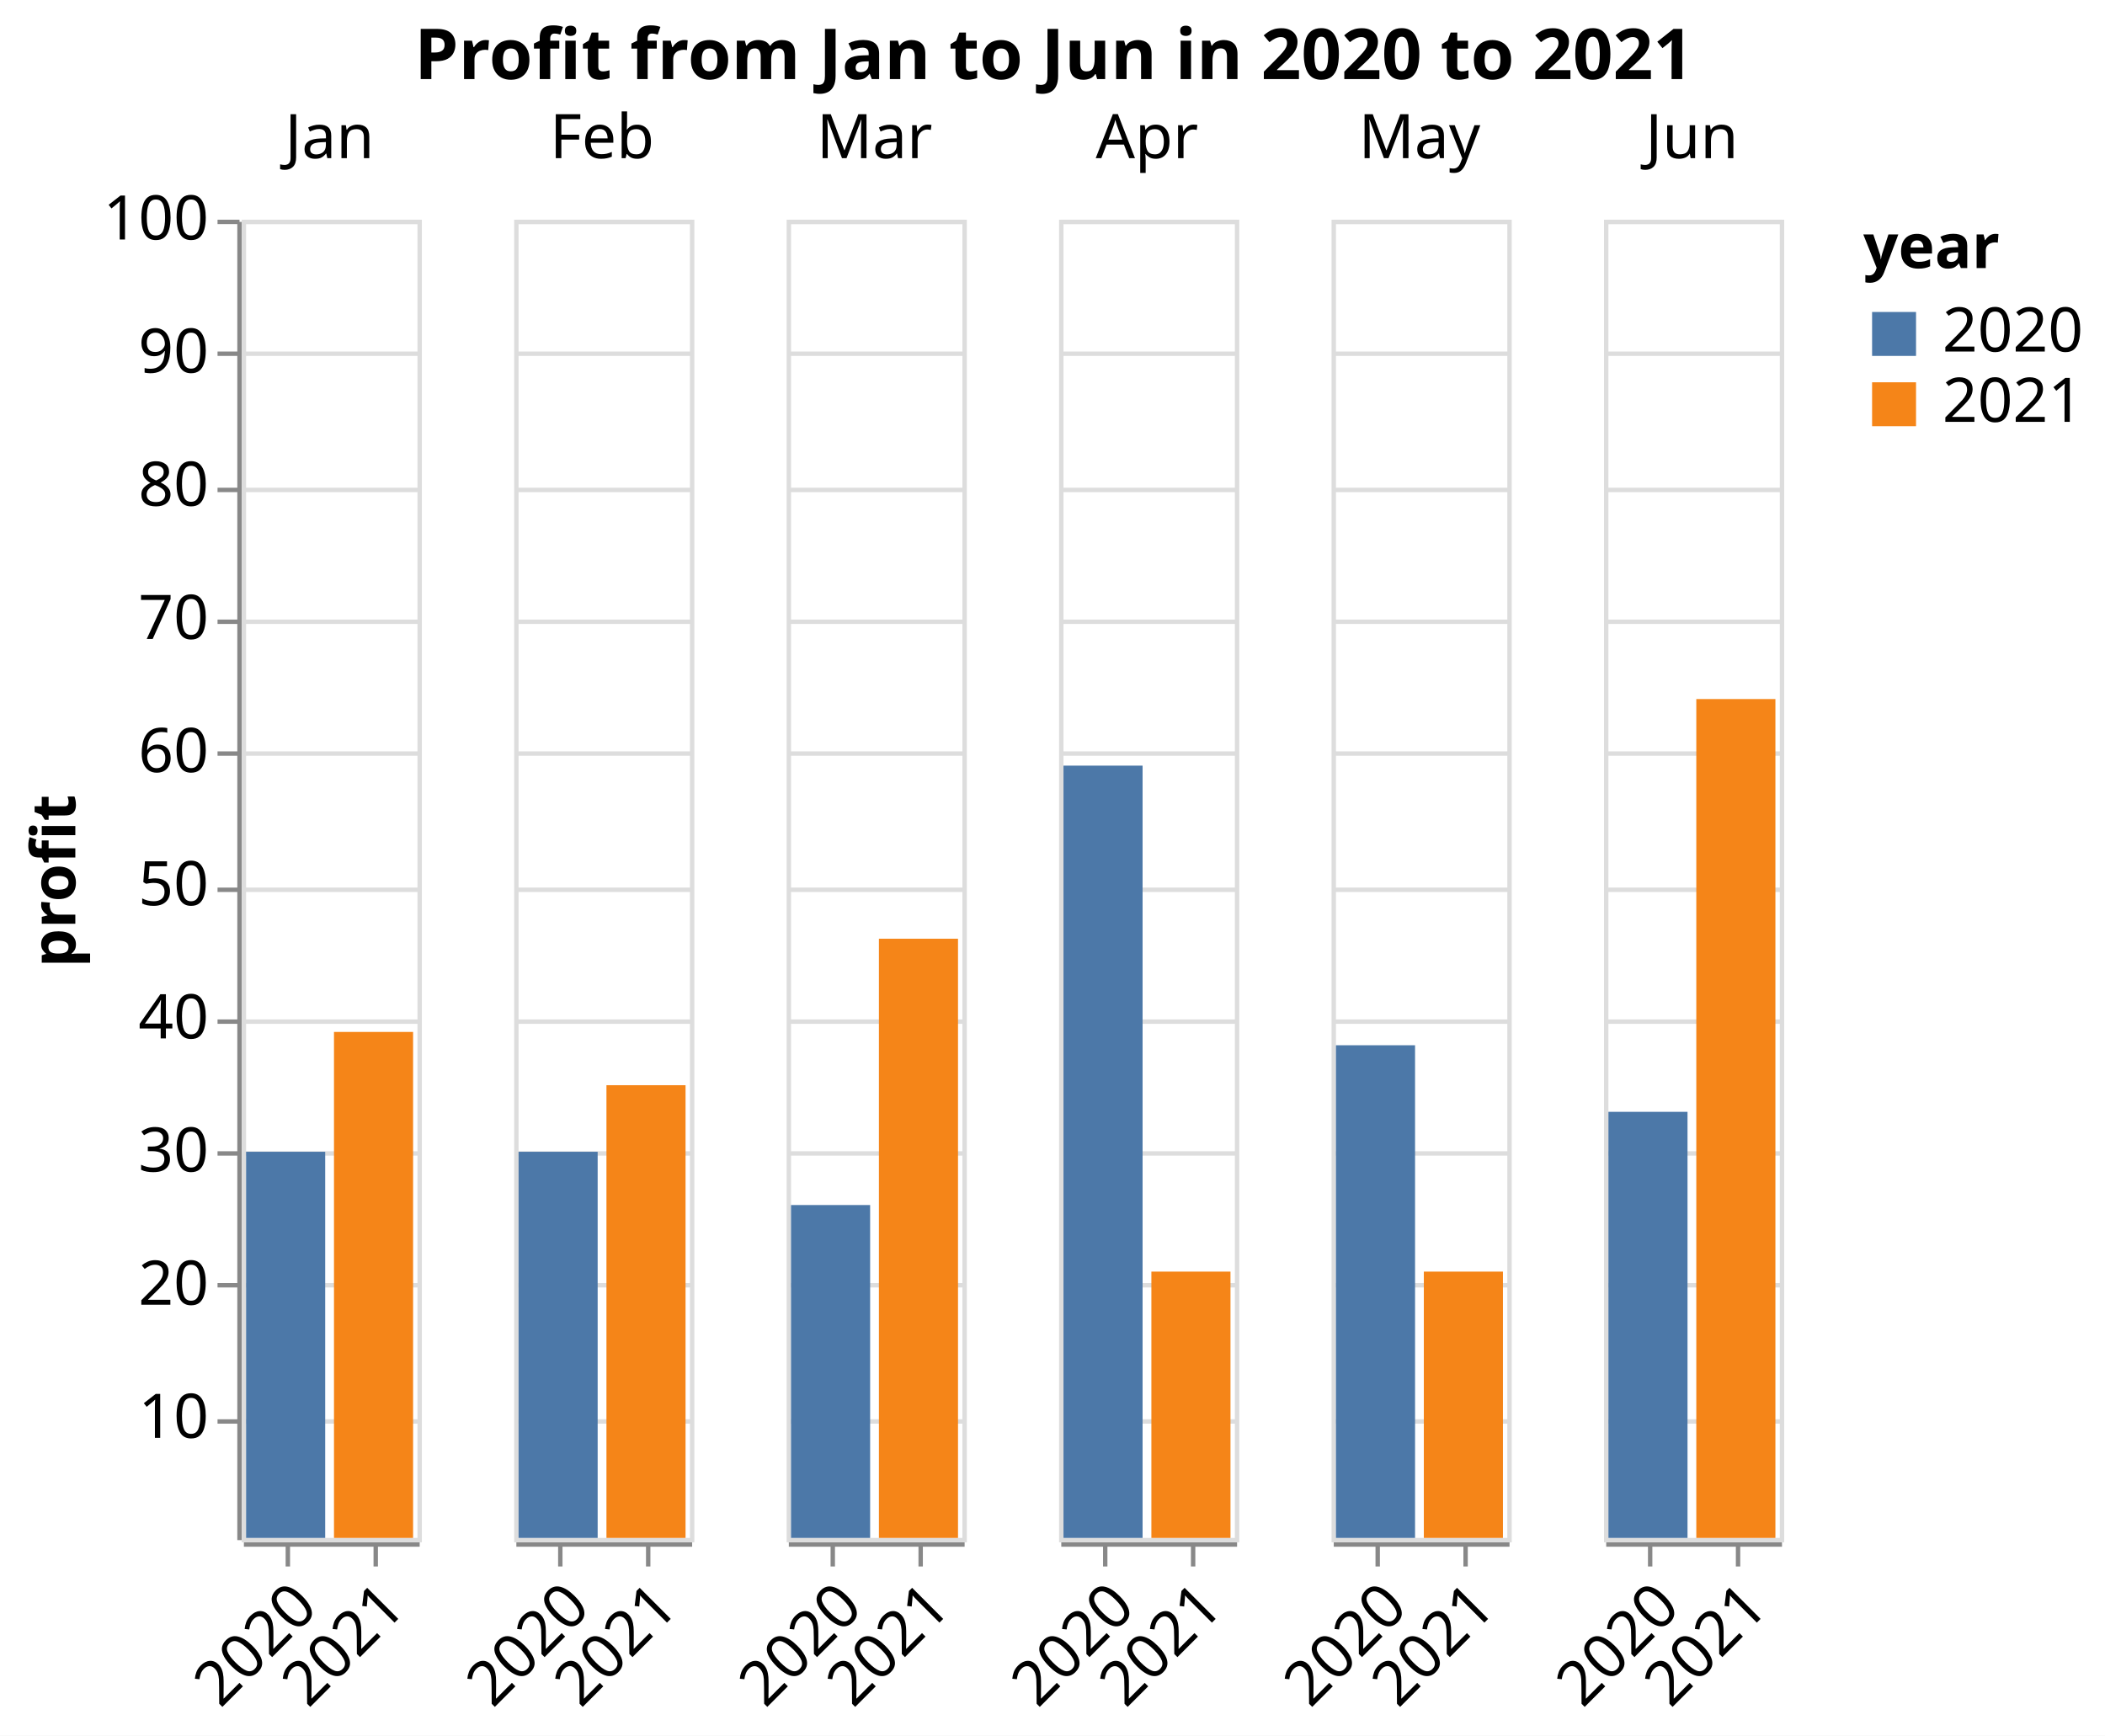
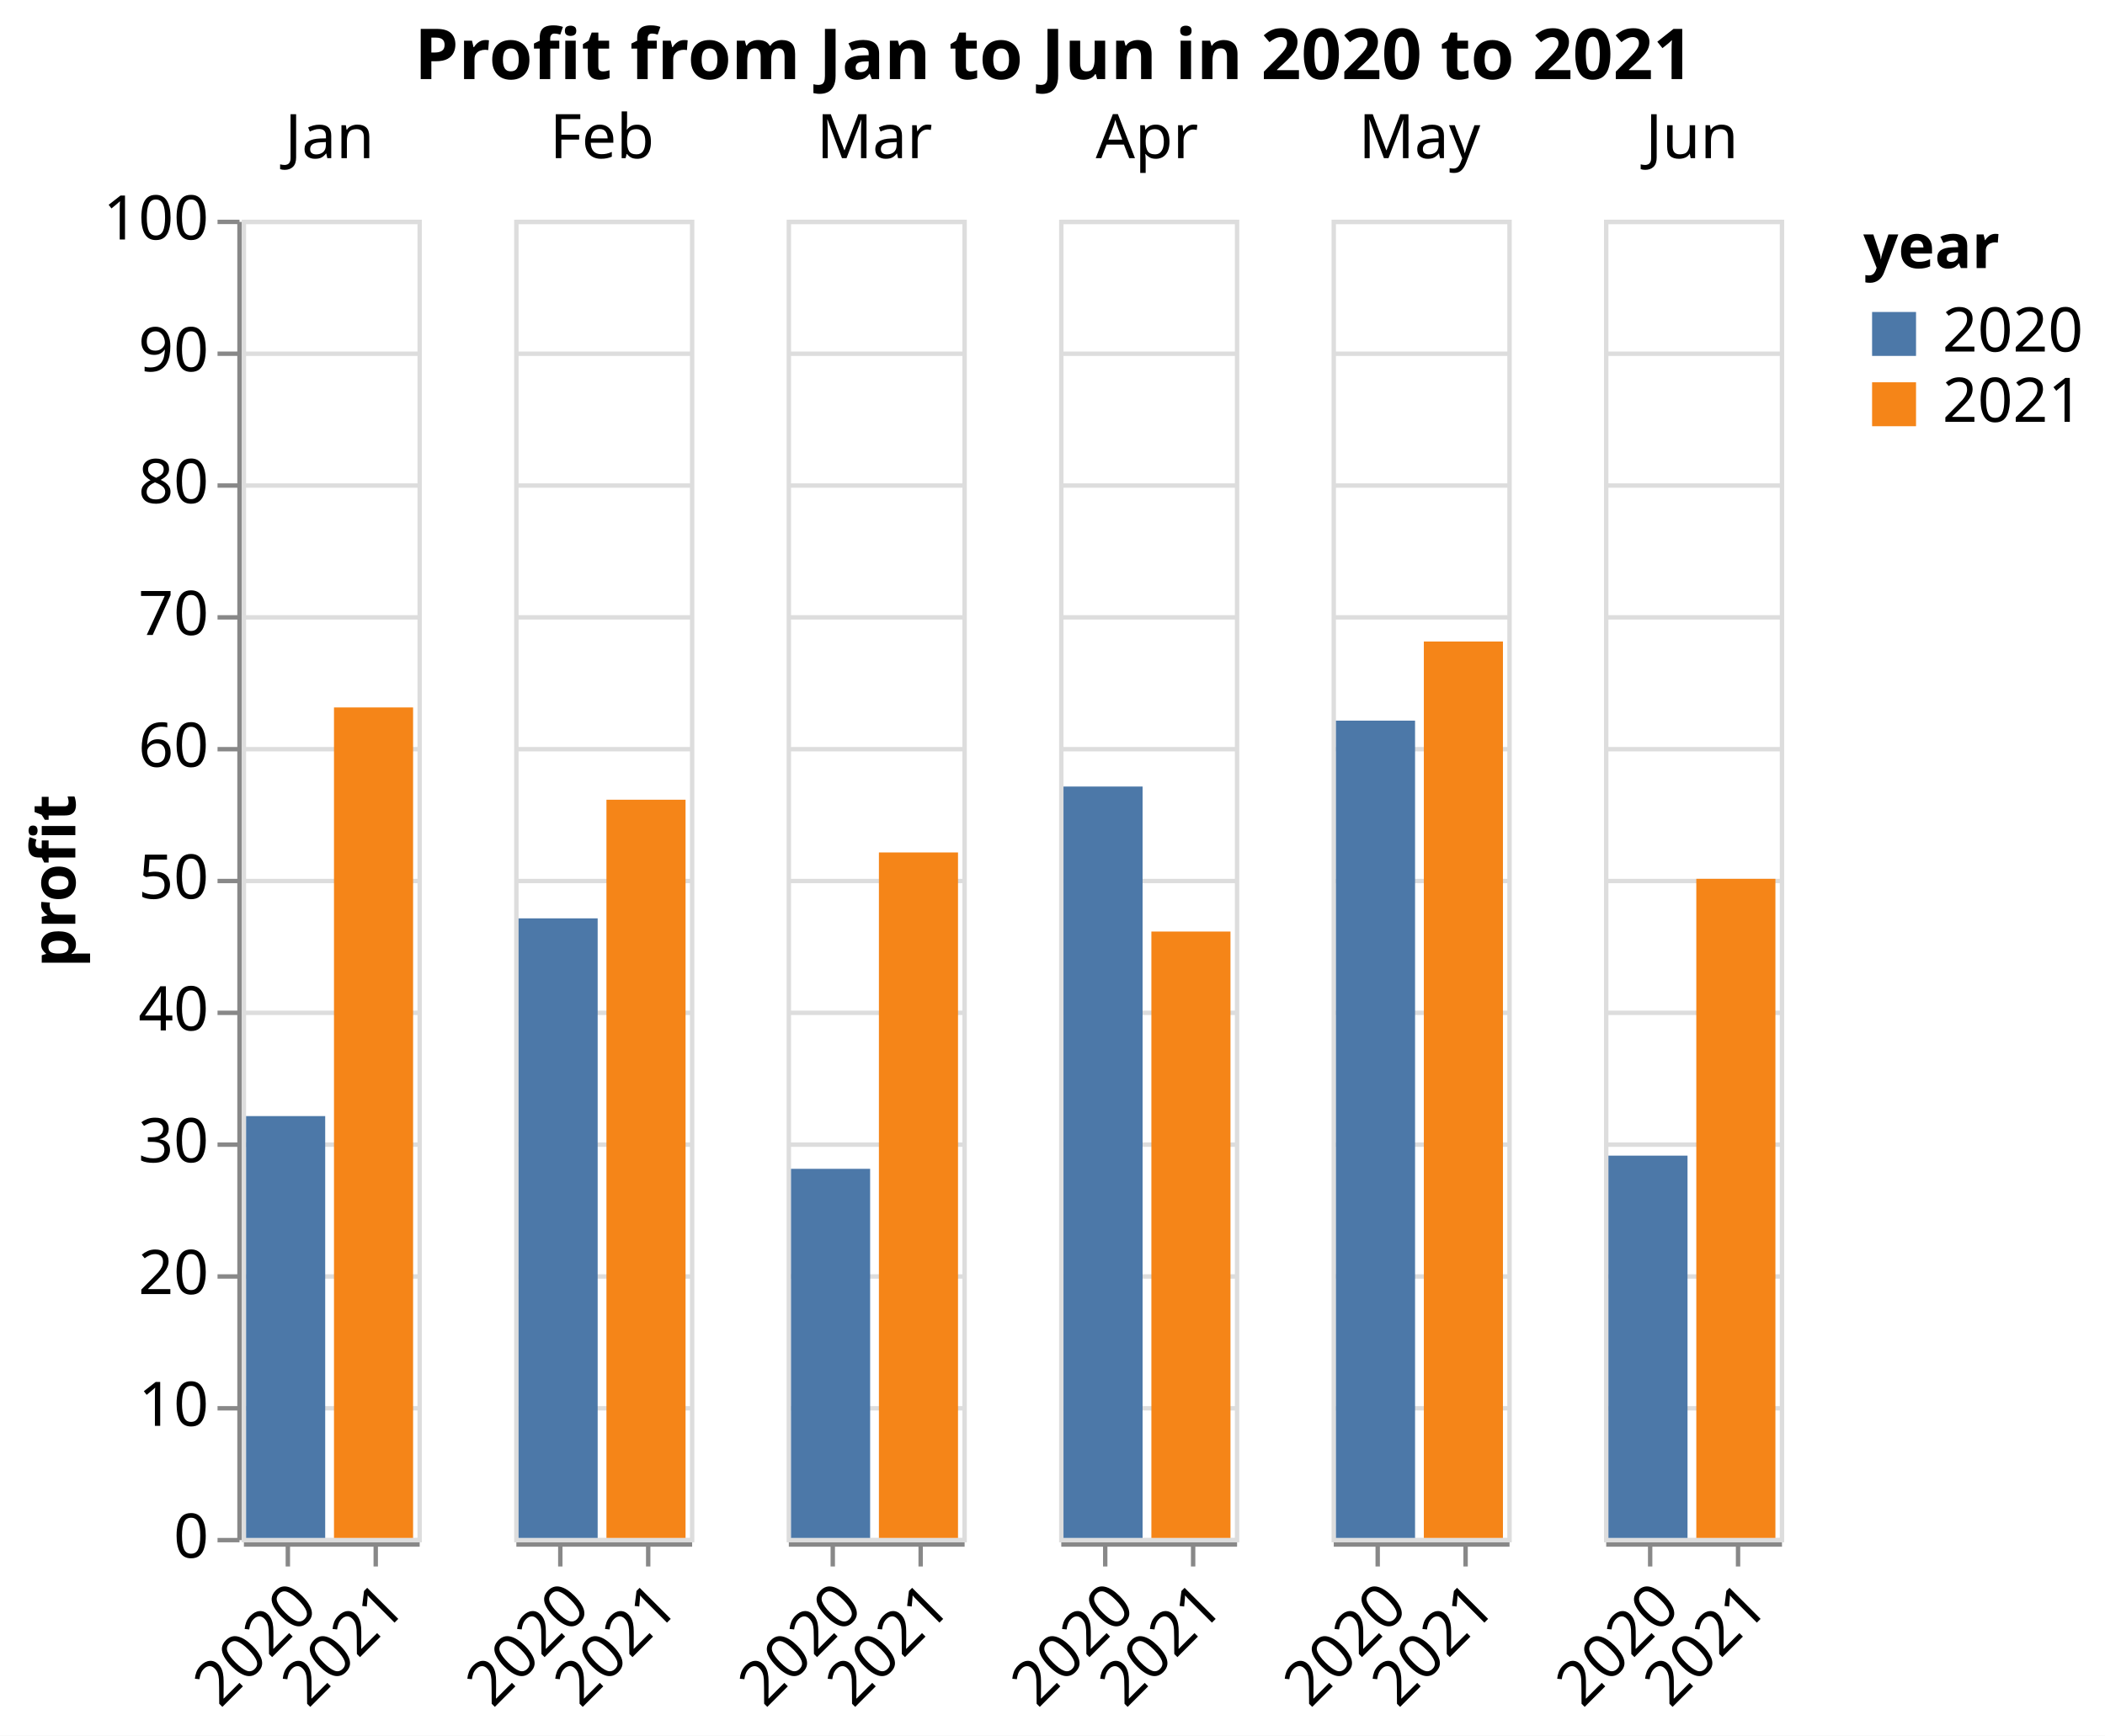
<svg xmlns="http://www.w3.org/2000/svg" version="1.1" class="marks" width="479" height="395" viewBox="0 0 479 395">
  <rect width="479" height="395" fill="white" />
  <g fill="none" stroke-miterlimit="10" transform="translate(55,50)">
    <g class="mark-group role-frame root" role="graphics-object" aria-roledescription="group mark container">
      <g transform="translate(0,0)">
        <path class="background" aria-hidden="true" d="M0,0h0v0h0Z" />
        <g>
          <g class="mark-group role-row-header row_header" role="graphics-object" aria-roledescription="group mark container">
            <g transform="translate(-1,0)">
              <path class="background" aria-hidden="true" d="M0,0h0v300h0Z" />
              <g>
-                 <g class="mark-group role-axis" role="graphics-symbol" aria-roledescription="axis" aria-label="Y-axis titled 'profit' for a linear scale with values from 1 to 100">
-                   <g transform="translate(0.5,0.5)">
-                     <path class="background" aria-hidden="true" d="M0,0h0v0h0Z" pointer-events="none" />
-                     <g>
-                       <g class="mark-rule role-axis-tick" pointer-events="none">
-                         <line transform="translate(0,273)" x2="-5" y2="0" stroke="#888" stroke-width="1" opacity="1" />
-                         <line transform="translate(0,242)" x2="-5" y2="0" stroke="#888" stroke-width="1" opacity="1" />
-                         <line transform="translate(0,212)" x2="-5" y2="0" stroke="#888" stroke-width="1" opacity="1" />
-                         <line transform="translate(0,182)" x2="-5" y2="0" stroke="#888" stroke-width="1" opacity="1" />
-                         <line transform="translate(0,152)" x2="-5" y2="0" stroke="#888" stroke-width="1" opacity="1" />
-                         <line transform="translate(0,121)" x2="-5" y2="0" stroke="#888" stroke-width="1" opacity="1" />
-                         <line transform="translate(0,91)" x2="-5" y2="0" stroke="#888" stroke-width="1" opacity="1" />
-                         <line transform="translate(0,61)" x2="-5" y2="0" stroke="#888" stroke-width="1" opacity="1" />
+                 <g class="mark-group role-axis" role="graphics-symbol" aria-roledescription="axis" aria-label="Y-axis titled 'profit' for a linear scale with values from 0 to 100">
+                   <g transform="translate(0.5,0.5)">
+                     <path class="background" aria-hidden="true" d="M0,0h0v0h0Z" pointer-events="none" />
+                     <g>
+                       <g class="mark-rule role-axis-tick" pointer-events="none">
+                         <line transform="translate(0,300)" x2="-5" y2="0" stroke="#888" stroke-width="1" opacity="1" />
+                         <line transform="translate(0,270)" x2="-5" y2="0" stroke="#888" stroke-width="1" opacity="1" />
+                         <line transform="translate(0,240)" x2="-5" y2="0" stroke="#888" stroke-width="1" opacity="1" />
+                         <line transform="translate(0,210)" x2="-5" y2="0" stroke="#888" stroke-width="1" opacity="1" />
+                         <line transform="translate(0,180)" x2="-5" y2="0" stroke="#888" stroke-width="1" opacity="1" />
+                         <line transform="translate(0,150)" x2="-5" y2="0" stroke="#888" stroke-width="1" opacity="1" />
+                         <line transform="translate(0,120)" x2="-5" y2="0" stroke="#888" stroke-width="1" opacity="1" />
+                         <line transform="translate(0,90)" x2="-5" y2="0" stroke="#888" stroke-width="1" opacity="1" />
+                         <line transform="translate(0,60)" x2="-5" y2="0" stroke="#888" stroke-width="1" opacity="1" />
                        <line transform="translate(0,30)" x2="-5" y2="0" stroke="#888" stroke-width="1" opacity="1" />
                        <line transform="translate(0,0)" x2="-5" y2="0" stroke="#888" stroke-width="1" opacity="1" />
                      </g>
                      <g class="mark-text role-axis-label" pointer-events="none">
-                         <text text-anchor="end" transform="translate(-7,276.7273)" font-family="sans-serif" font-size="14px" fill="#000" opacity="1">10</text>
-                         <text text-anchor="end" transform="translate(-7,246.4242)" font-family="sans-serif" font-size="14px" fill="#000" opacity="1">20</text>
-                         <text text-anchor="end" transform="translate(-7,216.1212)" font-family="sans-serif" font-size="14px" fill="#000" opacity="1">30</text>
-                         <text text-anchor="end" transform="translate(-7,185.8182)" font-family="sans-serif" font-size="14px" fill="#000" opacity="1">40</text>
-                         <text text-anchor="end" transform="translate(-7,155.5152)" font-family="sans-serif" font-size="14px" fill="#000" opacity="1">50</text>
-                         <text text-anchor="end" transform="translate(-7,125.2121)" font-family="sans-serif" font-size="14px" fill="#000" opacity="1">60</text>
-                         <text text-anchor="end" transform="translate(-7,94.90909)" font-family="sans-serif" font-size="14px" fill="#000" opacity="1">70</text>
-                         <text text-anchor="end" transform="translate(-7,64.60606)" font-family="sans-serif" font-size="14px" fill="#000" opacity="1">80</text>
-                         <text text-anchor="end" transform="translate(-7,34.30303)" font-family="sans-serif" font-size="14px" fill="#000" opacity="1">90</text>
+                         <text text-anchor="end" transform="translate(-7,304)" font-family="sans-serif" font-size="14px" fill="#000" opacity="1">0</text>
+                         <text text-anchor="end" transform="translate(-7,274)" font-family="sans-serif" font-size="14px" fill="#000" opacity="1">10</text>
+                         <text text-anchor="end" transform="translate(-7,244)" font-family="sans-serif" font-size="14px" fill="#000" opacity="1">20</text>
+                         <text text-anchor="end" transform="translate(-7,214)" font-family="sans-serif" font-size="14px" fill="#000" opacity="1">30</text>
+                         <text text-anchor="end" transform="translate(-7,184)" font-family="sans-serif" font-size="14px" fill="#000" opacity="1">40</text>
+                         <text text-anchor="end" transform="translate(-7,154)" font-family="sans-serif" font-size="14px" fill="#000" opacity="1">50</text>
+                         <text text-anchor="end" transform="translate(-7,124)" font-family="sans-serif" font-size="14px" fill="#000" opacity="1">60</text>
+                         <text text-anchor="end" transform="translate(-7,94)" font-family="sans-serif" font-size="14px" fill="#000" opacity="1">70</text>
+                         <text text-anchor="end" transform="translate(-7,64)" font-family="sans-serif" font-size="14px" fill="#000" opacity="1">80</text>
+                         <text text-anchor="end" transform="translate(-7,34)" font-family="sans-serif" font-size="14px" fill="#000" opacity="1">90</text>
                        <text text-anchor="end" transform="translate(-7,4)" font-family="sans-serif" font-size="14px" fill="#000" opacity="1">100</text>
                      </g>
                      <g class="mark-rule role-axis-domain" pointer-events="none">
                        <line transform="translate(0,300)" x2="0" y2="-300" stroke="#888" stroke-width="1" opacity="1" />
                      </g>
                      <g class="mark-text role-axis-title" pointer-events="none">
                        <text text-anchor="middle" transform="translate(-34.3584,150) rotate(-90) translate(0,-3)" font-family="sans-serif" font-size="14px" font-weight="bold" fill="#000" opacity="1">profit</text>
                      </g>
                    </g>
                    <path class="foreground" aria-hidden="true" d="" pointer-events="none" display="none" />
                  </g>
                </g>
              </g>
              <path class="foreground" aria-hidden="true" d="" display="none" />
            </g>
          </g>
          <g class="mark-group role-column-header column_header" role="graphics-object" aria-roledescription="group mark container">
            <g transform="translate(0,-1)">
              <path class="background" aria-hidden="true" d="M0,0h40v0h-40Z" />
              <g>
                <g class="mark-group role-title">
                  <g transform="translate(20,-24)">
                    <path class="background" aria-hidden="true" d="M0,0h0v0h0Z" pointer-events="none" />
                    <g>
                      <g class="mark-text role-title-text" role="graphics-symbol" aria-roledescription="title" aria-label="Title text 'Jan'" pointer-events="none">
                        <text text-anchor="middle" transform="translate(0,11)" font-family="sans-serif" font-size="14px" fill="#000" opacity="1">Jan</text>
                      </g>
                    </g>
                    <path class="foreground" aria-hidden="true" d="" pointer-events="none" display="none" />
                  </g>
                </g>
              </g>
              <path class="foreground" aria-hidden="true" d="" display="none" />
            </g>
            <g transform="translate(62,-1)">
              <path class="background" aria-hidden="true" d="M0,0h40v0h-40Z" />
              <g>
                <g class="mark-group role-title">
                  <g transform="translate(20,-24)">
                    <path class="background" aria-hidden="true" d="M0,0h0v0h0Z" pointer-events="none" />
                    <g>
                      <g class="mark-text role-title-text" role="graphics-symbol" aria-roledescription="title" aria-label="Title text 'Feb'" pointer-events="none">
                        <text text-anchor="middle" transform="translate(0,11)" font-family="sans-serif" font-size="14px" fill="#000" opacity="1">Feb</text>
                      </g>
                    </g>
                    <path class="foreground" aria-hidden="true" d="" pointer-events="none" display="none" />
                  </g>
                </g>
              </g>
              <path class="foreground" aria-hidden="true" d="" display="none" />
            </g>
            <g transform="translate(124,-1)">
              <path class="background" aria-hidden="true" d="M0,0h40v0h-40Z" />
              <g>
                <g class="mark-group role-title">
                  <g transform="translate(20,-24)">
                    <path class="background" aria-hidden="true" d="M0,0h0v0h0Z" pointer-events="none" />
                    <g>
                      <g class="mark-text role-title-text" role="graphics-symbol" aria-roledescription="title" aria-label="Title text 'Mar'" pointer-events="none">
                        <text text-anchor="middle" transform="translate(0,11)" font-family="sans-serif" font-size="14px" fill="#000" opacity="1">Mar</text>
                      </g>
                    </g>
                    <path class="foreground" aria-hidden="true" d="" pointer-events="none" display="none" />
                  </g>
                </g>
              </g>
              <path class="foreground" aria-hidden="true" d="" display="none" />
            </g>
            <g transform="translate(186,-1)">
              <path class="background" aria-hidden="true" d="M0,0h40v0h-40Z" />
              <g>
                <g class="mark-group role-title">
                  <g transform="translate(20,-24)">
                    <path class="background" aria-hidden="true" d="M0,0h0v0h0Z" pointer-events="none" />
                    <g>
                      <g class="mark-text role-title-text" role="graphics-symbol" aria-roledescription="title" aria-label="Title text 'Apr'" pointer-events="none">
                        <text text-anchor="middle" transform="translate(0,11)" font-family="sans-serif" font-size="14px" fill="#000" opacity="1">Apr</text>
                      </g>
                    </g>
                    <path class="foreground" aria-hidden="true" d="" pointer-events="none" display="none" />
                  </g>
                </g>
              </g>
              <path class="foreground" aria-hidden="true" d="" display="none" />
            </g>
            <g transform="translate(248,-1)">
              <path class="background" aria-hidden="true" d="M0,0h40v0h-40Z" />
              <g>
                <g class="mark-group role-title">
                  <g transform="translate(20,-24)">
                    <path class="background" aria-hidden="true" d="M0,0h0v0h0Z" pointer-events="none" />
                    <g>
                      <g class="mark-text role-title-text" role="graphics-symbol" aria-roledescription="title" aria-label="Title text 'May'" pointer-events="none">
                        <text text-anchor="middle" transform="translate(0,11)" font-family="sans-serif" font-size="14px" fill="#000" opacity="1">May</text>
                      </g>
                    </g>
                    <path class="foreground" aria-hidden="true" d="" pointer-events="none" display="none" />
                  </g>
                </g>
              </g>
              <path class="foreground" aria-hidden="true" d="" display="none" />
            </g>
            <g transform="translate(310,-1)">
              <path class="background" aria-hidden="true" d="M0,0h40v0h-40Z" />
              <g>
                <g class="mark-group role-title">
                  <g transform="translate(20,-24)">
                    <path class="background" aria-hidden="true" d="M0,0h0v0h0Z" pointer-events="none" />
                    <g>
                      <g class="mark-text role-title-text" role="graphics-symbol" aria-roledescription="title" aria-label="Title text 'Jun'" pointer-events="none">
                        <text text-anchor="middle" transform="translate(0,11)" font-family="sans-serif" font-size="14px" fill="#000" opacity="1">Jun</text>
                      </g>
                    </g>
                    <path class="foreground" aria-hidden="true" d="" pointer-events="none" display="none" />
                  </g>
                </g>
              </g>
              <path class="foreground" aria-hidden="true" d="" display="none" />
            </g>
          </g>
          <g class="mark-group role-column-footer column_footer" role="graphics-object" aria-roledescription="group mark container">
            <g transform="translate(0,301)">
              <path class="background" aria-hidden="true" d="M0,0h40v0h-40Z" />
              <g>
                <g class="mark-group role-axis" role="graphics-symbol" aria-roledescription="axis" aria-label="X-axis for a discrete scale with 2 values: 2020, 2021">
                  <g transform="translate(0.5,0.5)">
                    <path class="background" aria-hidden="true" d="M0,0h0v0h0Z" pointer-events="none" />
                    <g>
                      <g class="mark-rule role-axis-tick" pointer-events="none">
                        <line transform="translate(10,0)" x2="0" y2="5" stroke="#888" stroke-width="1" opacity="1" />
                        <line transform="translate(30,0)" x2="0" y2="5" stroke="#888" stroke-width="1" opacity="1" />
                      </g>
                      <g class="mark-text role-axis-label" pointer-events="none">
                        <text text-anchor="end" transform="translate(9.5,7) rotate(315) translate(0,11)" font-family="sans-serif" font-size="14px" fill="#000" opacity="1">2020</text>
                        <text text-anchor="end" transform="translate(29.5,7) rotate(315) translate(0,11)" font-family="sans-serif" font-size="14px" fill="#000" opacity="1">2021</text>
                      </g>
                      <g class="mark-rule role-axis-domain" pointer-events="none">
                        <line transform="translate(0,0)" x2="40" y2="0" stroke="#888" stroke-width="1" opacity="1" />
                      </g>
                    </g>
                    <path class="foreground" aria-hidden="true" d="" pointer-events="none" display="none" />
                  </g>
                </g>
              </g>
              <path class="foreground" aria-hidden="true" d="" display="none" />
            </g>
            <g transform="translate(62,301)">
              <path class="background" aria-hidden="true" d="M0,0h40v0h-40Z" />
              <g>
                <g class="mark-group role-axis" role="graphics-symbol" aria-roledescription="axis" aria-label="X-axis for a discrete scale with 2 values: 2020, 2021">
                  <g transform="translate(0.5,0.5)">
                    <path class="background" aria-hidden="true" d="M0,0h0v0h0Z" pointer-events="none" />
                    <g>
                      <g class="mark-rule role-axis-tick" pointer-events="none">
                        <line transform="translate(10,0)" x2="0" y2="5" stroke="#888" stroke-width="1" opacity="1" />
                        <line transform="translate(30,0)" x2="0" y2="5" stroke="#888" stroke-width="1" opacity="1" />
                      </g>
                      <g class="mark-text role-axis-label" pointer-events="none">
                        <text text-anchor="end" transform="translate(9.5,7) rotate(315) translate(0,11)" font-family="sans-serif" font-size="14px" fill="#000" opacity="1">2020</text>
                        <text text-anchor="end" transform="translate(29.5,7) rotate(315) translate(0,11)" font-family="sans-serif" font-size="14px" fill="#000" opacity="1">2021</text>
                      </g>
                      <g class="mark-rule role-axis-domain" pointer-events="none">
                        <line transform="translate(0,0)" x2="40" y2="0" stroke="#888" stroke-width="1" opacity="1" />
                      </g>
                    </g>
                    <path class="foreground" aria-hidden="true" d="" pointer-events="none" display="none" />
                  </g>
                </g>
              </g>
              <path class="foreground" aria-hidden="true" d="" display="none" />
            </g>
            <g transform="translate(124,301)">
              <path class="background" aria-hidden="true" d="M0,0h40v0h-40Z" />
              <g>
                <g class="mark-group role-axis" role="graphics-symbol" aria-roledescription="axis" aria-label="X-axis for a discrete scale with 2 values: 2020, 2021">
                  <g transform="translate(0.5,0.5)">
                    <path class="background" aria-hidden="true" d="M0,0h0v0h0Z" pointer-events="none" />
                    <g>
                      <g class="mark-rule role-axis-tick" pointer-events="none">
                        <line transform="translate(10,0)" x2="0" y2="5" stroke="#888" stroke-width="1" opacity="1" />
                        <line transform="translate(30,0)" x2="0" y2="5" stroke="#888" stroke-width="1" opacity="1" />
                      </g>
                      <g class="mark-text role-axis-label" pointer-events="none">
                        <text text-anchor="end" transform="translate(9.5,7) rotate(315) translate(0,11)" font-family="sans-serif" font-size="14px" fill="#000" opacity="1">2020</text>
                        <text text-anchor="end" transform="translate(29.5,7) rotate(315) translate(0,11)" font-family="sans-serif" font-size="14px" fill="#000" opacity="1">2021</text>
                      </g>
                      <g class="mark-rule role-axis-domain" pointer-events="none">
                        <line transform="translate(0,0)" x2="40" y2="0" stroke="#888" stroke-width="1" opacity="1" />
                      </g>
                    </g>
                    <path class="foreground" aria-hidden="true" d="" pointer-events="none" display="none" />
                  </g>
                </g>
              </g>
              <path class="foreground" aria-hidden="true" d="" display="none" />
            </g>
            <g transform="translate(186,301)">
              <path class="background" aria-hidden="true" d="M0,0h40v0h-40Z" />
              <g>
                <g class="mark-group role-axis" role="graphics-symbol" aria-roledescription="axis" aria-label="X-axis for a discrete scale with 2 values: 2020, 2021">
                  <g transform="translate(0.5,0.5)">
                    <path class="background" aria-hidden="true" d="M0,0h0v0h0Z" pointer-events="none" />
                    <g>
                      <g class="mark-rule role-axis-tick" pointer-events="none">
                        <line transform="translate(10,0)" x2="0" y2="5" stroke="#888" stroke-width="1" opacity="1" />
                        <line transform="translate(30,0)" x2="0" y2="5" stroke="#888" stroke-width="1" opacity="1" />
                      </g>
                      <g class="mark-text role-axis-label" pointer-events="none">
                        <text text-anchor="end" transform="translate(9.5,7) rotate(315) translate(0,11)" font-family="sans-serif" font-size="14px" fill="#000" opacity="1">2020</text>
                        <text text-anchor="end" transform="translate(29.5,7) rotate(315) translate(0,11)" font-family="sans-serif" font-size="14px" fill="#000" opacity="1">2021</text>
                      </g>
                      <g class="mark-rule role-axis-domain" pointer-events="none">
                        <line transform="translate(0,0)" x2="40" y2="0" stroke="#888" stroke-width="1" opacity="1" />
                      </g>
                    </g>
                    <path class="foreground" aria-hidden="true" d="" pointer-events="none" display="none" />
                  </g>
                </g>
              </g>
              <path class="foreground" aria-hidden="true" d="" display="none" />
            </g>
            <g transform="translate(248,301)">
              <path class="background" aria-hidden="true" d="M0,0h40v0h-40Z" />
              <g>
                <g class="mark-group role-axis" role="graphics-symbol" aria-roledescription="axis" aria-label="X-axis for a discrete scale with 2 values: 2020, 2021">
                  <g transform="translate(0.5,0.5)">
                    <path class="background" aria-hidden="true" d="M0,0h0v0h0Z" pointer-events="none" />
                    <g>
                      <g class="mark-rule role-axis-tick" pointer-events="none">
                        <line transform="translate(10,0)" x2="0" y2="5" stroke="#888" stroke-width="1" opacity="1" />
                        <line transform="translate(30,0)" x2="0" y2="5" stroke="#888" stroke-width="1" opacity="1" />
                      </g>
                      <g class="mark-text role-axis-label" pointer-events="none">
                        <text text-anchor="end" transform="translate(9.5,7) rotate(315) translate(0,11)" font-family="sans-serif" font-size="14px" fill="#000" opacity="1">2020</text>
                        <text text-anchor="end" transform="translate(29.5,7) rotate(315) translate(0,11)" font-family="sans-serif" font-size="14px" fill="#000" opacity="1">2021</text>
                      </g>
                      <g class="mark-rule role-axis-domain" pointer-events="none">
                        <line transform="translate(0,0)" x2="40" y2="0" stroke="#888" stroke-width="1" opacity="1" />
                      </g>
                    </g>
                    <path class="foreground" aria-hidden="true" d="" pointer-events="none" display="none" />
                  </g>
                </g>
              </g>
              <path class="foreground" aria-hidden="true" d="" display="none" />
            </g>
            <g transform="translate(310,301)">
              <path class="background" aria-hidden="true" d="M0,0h40v0h-40Z" />
              <g>
                <g class="mark-group role-axis" role="graphics-symbol" aria-roledescription="axis" aria-label="X-axis for a discrete scale with 2 values: 2020, 2021">
                  <g transform="translate(0.5,0.5)">
                    <path class="background" aria-hidden="true" d="M0,0h0v0h0Z" pointer-events="none" />
                    <g>
                      <g class="mark-rule role-axis-tick" pointer-events="none">
                        <line transform="translate(10,0)" x2="0" y2="5" stroke="#888" stroke-width="1" opacity="1" />
                        <line transform="translate(30,0)" x2="0" y2="5" stroke="#888" stroke-width="1" opacity="1" />
                      </g>
                      <g class="mark-text role-axis-label" pointer-events="none">
                        <text text-anchor="end" transform="translate(9.5,7) rotate(315) translate(0,11)" font-family="sans-serif" font-size="14px" fill="#000" opacity="1">2020</text>
                        <text text-anchor="end" transform="translate(29.5,7) rotate(315) translate(0,11)" font-family="sans-serif" font-size="14px" fill="#000" opacity="1">2021</text>
                      </g>
                      <g class="mark-rule role-axis-domain" pointer-events="none">
                        <line transform="translate(0,0)" x2="40" y2="0" stroke="#888" stroke-width="1" opacity="1" />
                      </g>
                    </g>
                    <path class="foreground" aria-hidden="true" d="" pointer-events="none" display="none" />
                  </g>
                </g>
              </g>
              <path class="foreground" aria-hidden="true" d="" display="none" />
            </g>
          </g>
          <g class="mark-group role-scope cell" role="graphics-object" aria-roledescription="group mark container">
            <g transform="translate(0,0)">
              <path class="background" aria-hidden="true" d="M0.5,0.5h40v300h-40Z" stroke="#ddd" />
              <g>
                <g class="mark-group role-axis" aria-hidden="true">
                  <g transform="translate(0.5,0.5)">
                    <path class="background" aria-hidden="true" d="M0,0h0v0h0Z" pointer-events="none" />
                    <g>
                      <g class="mark-rule role-axis-grid" pointer-events="none">
-                         <line transform="translate(0,273)" x2="40" y2="0" stroke="#ddd" stroke-width="1" opacity="1" />
-                         <line transform="translate(0,242)" x2="40" y2="0" stroke="#ddd" stroke-width="1" opacity="1" />
-                         <line transform="translate(0,212)" x2="40" y2="0" stroke="#ddd" stroke-width="1" opacity="1" />
-                         <line transform="translate(0,182)" x2="40" y2="0" stroke="#ddd" stroke-width="1" opacity="1" />
-                         <line transform="translate(0,152)" x2="40" y2="0" stroke="#ddd" stroke-width="1" opacity="1" />
-                         <line transform="translate(0,121)" x2="40" y2="0" stroke="#ddd" stroke-width="1" opacity="1" />
-                         <line transform="translate(0,91)" x2="40" y2="0" stroke="#ddd" stroke-width="1" opacity="1" />
-                         <line transform="translate(0,61)" x2="40" y2="0" stroke="#ddd" stroke-width="1" opacity="1" />
+                         <line transform="translate(0,300)" x2="40" y2="0" stroke="#ddd" stroke-width="1" opacity="1" />
+                         <line transform="translate(0,270)" x2="40" y2="0" stroke="#ddd" stroke-width="1" opacity="1" />
+                         <line transform="translate(0,240)" x2="40" y2="0" stroke="#ddd" stroke-width="1" opacity="1" />
+                         <line transform="translate(0,210)" x2="40" y2="0" stroke="#ddd" stroke-width="1" opacity="1" />
+                         <line transform="translate(0,180)" x2="40" y2="0" stroke="#ddd" stroke-width="1" opacity="1" />
+                         <line transform="translate(0,150)" x2="40" y2="0" stroke="#ddd" stroke-width="1" opacity="1" />
+                         <line transform="translate(0,120)" x2="40" y2="0" stroke="#ddd" stroke-width="1" opacity="1" />
+                         <line transform="translate(0,90)" x2="40" y2="0" stroke="#ddd" stroke-width="1" opacity="1" />
+                         <line transform="translate(0,60)" x2="40" y2="0" stroke="#ddd" stroke-width="1" opacity="1" />
                        <line transform="translate(0,30)" x2="40" y2="0" stroke="#ddd" stroke-width="1" opacity="1" />
                        <line transform="translate(0,0)" x2="40" y2="0" stroke="#ddd" stroke-width="1" opacity="1" />
                      </g>
                    </g>
                    <path class="foreground" aria-hidden="true" d="" pointer-events="none" display="none" />
                  </g>
                </g>
                <g class="mark-rect role-mark child_marks" role="graphics-object" aria-roledescription="rect mark container">
-                   <path aria-label="year: 2020; profit: 30" role="graphics-symbol" aria-roledescription="bar" d="M1,212.121h18v87.879h-18Z" fill="#4c78a8" />
-                   <path aria-label="year: 2021; profit: 39" role="graphics-symbol" aria-roledescription="bar" d="M21,184.848h18v115.152h-18Z" fill="#f58518" />
+                   <path aria-label="year: 2020; profit: 32" role="graphics-symbol" aria-roledescription="bar" d="M1,204h18v96h-18Z" fill="#4c78a8" />
+                   <path aria-label="year: 2021; profit: 63" role="graphics-symbol" aria-roledescription="bar" d="M21,111h18v189h-18Z" fill="#f58518" />
                </g>
              </g>
              <path class="foreground" aria-hidden="true" d="" display="none" />
            </g>
            <g transform="translate(62,0)">
              <path class="background" aria-hidden="true" d="M0.5,0.5h40v300h-40Z" stroke="#ddd" />
              <g>
                <g class="mark-group role-axis" aria-hidden="true">
                  <g transform="translate(0.5,0.5)">
                    <path class="background" aria-hidden="true" d="M0,0h0v0h0Z" pointer-events="none" />
                    <g>
                      <g class="mark-rule role-axis-grid" pointer-events="none">
-                         <line transform="translate(0,273)" x2="40" y2="0" stroke="#ddd" stroke-width="1" opacity="1" />
-                         <line transform="translate(0,242)" x2="40" y2="0" stroke="#ddd" stroke-width="1" opacity="1" />
-                         <line transform="translate(0,212)" x2="40" y2="0" stroke="#ddd" stroke-width="1" opacity="1" />
-                         <line transform="translate(0,182)" x2="40" y2="0" stroke="#ddd" stroke-width="1" opacity="1" />
-                         <line transform="translate(0,152)" x2="40" y2="0" stroke="#ddd" stroke-width="1" opacity="1" />
-                         <line transform="translate(0,121)" x2="40" y2="0" stroke="#ddd" stroke-width="1" opacity="1" />
-                         <line transform="translate(0,91)" x2="40" y2="0" stroke="#ddd" stroke-width="1" opacity="1" />
-                         <line transform="translate(0,61)" x2="40" y2="0" stroke="#ddd" stroke-width="1" opacity="1" />
+                         <line transform="translate(0,300)" x2="40" y2="0" stroke="#ddd" stroke-width="1" opacity="1" />
+                         <line transform="translate(0,270)" x2="40" y2="0" stroke="#ddd" stroke-width="1" opacity="1" />
+                         <line transform="translate(0,240)" x2="40" y2="0" stroke="#ddd" stroke-width="1" opacity="1" />
+                         <line transform="translate(0,210)" x2="40" y2="0" stroke="#ddd" stroke-width="1" opacity="1" />
+                         <line transform="translate(0,180)" x2="40" y2="0" stroke="#ddd" stroke-width="1" opacity="1" />
+                         <line transform="translate(0,150)" x2="40" y2="0" stroke="#ddd" stroke-width="1" opacity="1" />
+                         <line transform="translate(0,120)" x2="40" y2="0" stroke="#ddd" stroke-width="1" opacity="1" />
+                         <line transform="translate(0,90)" x2="40" y2="0" stroke="#ddd" stroke-width="1" opacity="1" />
+                         <line transform="translate(0,60)" x2="40" y2="0" stroke="#ddd" stroke-width="1" opacity="1" />
                        <line transform="translate(0,30)" x2="40" y2="0" stroke="#ddd" stroke-width="1" opacity="1" />
                        <line transform="translate(0,0)" x2="40" y2="0" stroke="#ddd" stroke-width="1" opacity="1" />
                      </g>
                    </g>
                    <path class="foreground" aria-hidden="true" d="" pointer-events="none" display="none" />
                  </g>
                </g>
                <g class="mark-rect role-mark child_marks" role="graphics-object" aria-roledescription="rect mark container">
-                   <path aria-label="year: 2020; profit: 30" role="graphics-symbol" aria-roledescription="bar" d="M1,212.121h18v87.879h-18Z" fill="#4c78a8" />
-                   <path aria-label="year: 2021; profit: 35" role="graphics-symbol" aria-roledescription="bar" d="M21,196.97h18v103.03h-18Z" fill="#f58518" />
+                   <path aria-label="year: 2020; profit: 47" role="graphics-symbol" aria-roledescription="bar" d="M1,159h18v141h-18Z" fill="#4c78a8" />
+                   <path aria-label="year: 2021; profit: 56" role="graphics-symbol" aria-roledescription="bar" d="M21,132h18v168h-18Z" fill="#f58518" />
                </g>
              </g>
              <path class="foreground" aria-hidden="true" d="" display="none" />
            </g>
            <g transform="translate(124,0)">
              <path class="background" aria-hidden="true" d="M0.5,0.5h40v300h-40Z" stroke="#ddd" />
              <g>
                <g class="mark-group role-axis" aria-hidden="true">
                  <g transform="translate(0.5,0.5)">
                    <path class="background" aria-hidden="true" d="M0,0h0v0h0Z" pointer-events="none" />
                    <g>
                      <g class="mark-rule role-axis-grid" pointer-events="none">
-                         <line transform="translate(0,273)" x2="40" y2="0" stroke="#ddd" stroke-width="1" opacity="1" />
-                         <line transform="translate(0,242)" x2="40" y2="0" stroke="#ddd" stroke-width="1" opacity="1" />
-                         <line transform="translate(0,212)" x2="40" y2="0" stroke="#ddd" stroke-width="1" opacity="1" />
-                         <line transform="translate(0,182)" x2="40" y2="0" stroke="#ddd" stroke-width="1" opacity="1" />
-                         <line transform="translate(0,152)" x2="40" y2="0" stroke="#ddd" stroke-width="1" opacity="1" />
-                         <line transform="translate(0,121)" x2="40" y2="0" stroke="#ddd" stroke-width="1" opacity="1" />
-                         <line transform="translate(0,91)" x2="40" y2="0" stroke="#ddd" stroke-width="1" opacity="1" />
-                         <line transform="translate(0,61)" x2="40" y2="0" stroke="#ddd" stroke-width="1" opacity="1" />
+                         <line transform="translate(0,300)" x2="40" y2="0" stroke="#ddd" stroke-width="1" opacity="1" />
+                         <line transform="translate(0,270)" x2="40" y2="0" stroke="#ddd" stroke-width="1" opacity="1" />
+                         <line transform="translate(0,240)" x2="40" y2="0" stroke="#ddd" stroke-width="1" opacity="1" />
+                         <line transform="translate(0,210)" x2="40" y2="0" stroke="#ddd" stroke-width="1" opacity="1" />
+                         <line transform="translate(0,180)" x2="40" y2="0" stroke="#ddd" stroke-width="1" opacity="1" />
+                         <line transform="translate(0,150)" x2="40" y2="0" stroke="#ddd" stroke-width="1" opacity="1" />
+                         <line transform="translate(0,120)" x2="40" y2="0" stroke="#ddd" stroke-width="1" opacity="1" />
+                         <line transform="translate(0,90)" x2="40" y2="0" stroke="#ddd" stroke-width="1" opacity="1" />
+                         <line transform="translate(0,60)" x2="40" y2="0" stroke="#ddd" stroke-width="1" opacity="1" />
                        <line transform="translate(0,30)" x2="40" y2="0" stroke="#ddd" stroke-width="1" opacity="1" />
                        <line transform="translate(0,0)" x2="40" y2="0" stroke="#ddd" stroke-width="1" opacity="1" />
                      </g>
                    </g>
                    <path class="foreground" aria-hidden="true" d="" pointer-events="none" display="none" />
                  </g>
                </g>
                <g class="mark-rect role-mark child_marks" role="graphics-object" aria-roledescription="rect mark container">
-                   <path aria-label="year: 2020; profit: 26" role="graphics-symbol" aria-roledescription="bar" d="M1,224.242h18v75.758h-18Z" fill="#4c78a8" />
-                   <path aria-label="year: 2021; profit: 46" role="graphics-symbol" aria-roledescription="bar" d="M21,163.636h18v136.364h-18Z" fill="#f58518" />
+                   <path aria-label="year: 2020; profit: 28" role="graphics-symbol" aria-roledescription="bar" d="M1,216h18v84h-18Z" fill="#4c78a8" />
+                   <path aria-label="year: 2021; profit: 52" role="graphics-symbol" aria-roledescription="bar" d="M21,144h18v156h-18Z" fill="#f58518" />
                </g>
              </g>
              <path class="foreground" aria-hidden="true" d="" display="none" />
            </g>
            <g transform="translate(186,0)">
              <path class="background" aria-hidden="true" d="M0.5,0.5h40v300h-40Z" stroke="#ddd" />
              <g>
                <g class="mark-group role-axis" aria-hidden="true">
                  <g transform="translate(0.5,0.5)">
                    <path class="background" aria-hidden="true" d="M0,0h0v0h0Z" pointer-events="none" />
                    <g>
                      <g class="mark-rule role-axis-grid" pointer-events="none">
-                         <line transform="translate(0,273)" x2="40" y2="0" stroke="#ddd" stroke-width="1" opacity="1" />
-                         <line transform="translate(0,242)" x2="40" y2="0" stroke="#ddd" stroke-width="1" opacity="1" />
-                         <line transform="translate(0,212)" x2="40" y2="0" stroke="#ddd" stroke-width="1" opacity="1" />
-                         <line transform="translate(0,182)" x2="40" y2="0" stroke="#ddd" stroke-width="1" opacity="1" />
-                         <line transform="translate(0,152)" x2="40" y2="0" stroke="#ddd" stroke-width="1" opacity="1" />
-                         <line transform="translate(0,121)" x2="40" y2="0" stroke="#ddd" stroke-width="1" opacity="1" />
-                         <line transform="translate(0,91)" x2="40" y2="0" stroke="#ddd" stroke-width="1" opacity="1" />
-                         <line transform="translate(0,61)" x2="40" y2="0" stroke="#ddd" stroke-width="1" opacity="1" />
+                         <line transform="translate(0,300)" x2="40" y2="0" stroke="#ddd" stroke-width="1" opacity="1" />
+                         <line transform="translate(0,270)" x2="40" y2="0" stroke="#ddd" stroke-width="1" opacity="1" />
+                         <line transform="translate(0,240)" x2="40" y2="0" stroke="#ddd" stroke-width="1" opacity="1" />
+                         <line transform="translate(0,210)" x2="40" y2="0" stroke="#ddd" stroke-width="1" opacity="1" />
+                         <line transform="translate(0,180)" x2="40" y2="0" stroke="#ddd" stroke-width="1" opacity="1" />
+                         <line transform="translate(0,150)" x2="40" y2="0" stroke="#ddd" stroke-width="1" opacity="1" />
+                         <line transform="translate(0,120)" x2="40" y2="0" stroke="#ddd" stroke-width="1" opacity="1" />
+                         <line transform="translate(0,90)" x2="40" y2="0" stroke="#ddd" stroke-width="1" opacity="1" />
+                         <line transform="translate(0,60)" x2="40" y2="0" stroke="#ddd" stroke-width="1" opacity="1" />
                        <line transform="translate(0,30)" x2="40" y2="0" stroke="#ddd" stroke-width="1" opacity="1" />
                        <line transform="translate(0,0)" x2="40" y2="0" stroke="#ddd" stroke-width="1" opacity="1" />
                      </g>
                    </g>
                    <path class="foreground" aria-hidden="true" d="" pointer-events="none" display="none" />
                  </g>
                </g>
                <g class="mark-rect role-mark child_marks" role="graphics-object" aria-roledescription="rect mark container">
-                   <path aria-label="year: 2020; profit: 59" role="graphics-symbol" aria-roledescription="bar" d="M1,124.242h18v175.758h-18Z" fill="#4c78a8" />
-                   <path aria-label="year: 2021; profit: 21" role="graphics-symbol" aria-roledescription="bar" d="M21,239.394h18v60.606h-18Z" fill="#f58518" />
+                   <path aria-label="year: 2020; profit: 57" role="graphics-symbol" aria-roledescription="bar" d="M1,129h18v171h-18Z" fill="#4c78a8" />
+                   <path aria-label="year: 2021; profit: 46" role="graphics-symbol" aria-roledescription="bar" d="M21,162h18v138h-18Z" fill="#f58518" />
                </g>
              </g>
              <path class="foreground" aria-hidden="true" d="" display="none" />
            </g>
            <g transform="translate(248,0)">
              <path class="background" aria-hidden="true" d="M0.5,0.5h40v300h-40Z" stroke="#ddd" />
              <g>
                <g class="mark-group role-axis" aria-hidden="true">
                  <g transform="translate(0.5,0.5)">
                    <path class="background" aria-hidden="true" d="M0,0h0v0h0Z" pointer-events="none" />
                    <g>
                      <g class="mark-rule role-axis-grid" pointer-events="none">
-                         <line transform="translate(0,273)" x2="40" y2="0" stroke="#ddd" stroke-width="1" opacity="1" />
-                         <line transform="translate(0,242)" x2="40" y2="0" stroke="#ddd" stroke-width="1" opacity="1" />
-                         <line transform="translate(0,212)" x2="40" y2="0" stroke="#ddd" stroke-width="1" opacity="1" />
-                         <line transform="translate(0,182)" x2="40" y2="0" stroke="#ddd" stroke-width="1" opacity="1" />
-                         <line transform="translate(0,152)" x2="40" y2="0" stroke="#ddd" stroke-width="1" opacity="1" />
-                         <line transform="translate(0,121)" x2="40" y2="0" stroke="#ddd" stroke-width="1" opacity="1" />
-                         <line transform="translate(0,91)" x2="40" y2="0" stroke="#ddd" stroke-width="1" opacity="1" />
-                         <line transform="translate(0,61)" x2="40" y2="0" stroke="#ddd" stroke-width="1" opacity="1" />
+                         <line transform="translate(0,300)" x2="40" y2="0" stroke="#ddd" stroke-width="1" opacity="1" />
+                         <line transform="translate(0,270)" x2="40" y2="0" stroke="#ddd" stroke-width="1" opacity="1" />
+                         <line transform="translate(0,240)" x2="40" y2="0" stroke="#ddd" stroke-width="1" opacity="1" />
+                         <line transform="translate(0,210)" x2="40" y2="0" stroke="#ddd" stroke-width="1" opacity="1" />
+                         <line transform="translate(0,180)" x2="40" y2="0" stroke="#ddd" stroke-width="1" opacity="1" />
+                         <line transform="translate(0,150)" x2="40" y2="0" stroke="#ddd" stroke-width="1" opacity="1" />
+                         <line transform="translate(0,120)" x2="40" y2="0" stroke="#ddd" stroke-width="1" opacity="1" />
+                         <line transform="translate(0,90)" x2="40" y2="0" stroke="#ddd" stroke-width="1" opacity="1" />
+                         <line transform="translate(0,60)" x2="40" y2="0" stroke="#ddd" stroke-width="1" opacity="1" />
                        <line transform="translate(0,30)" x2="40" y2="0" stroke="#ddd" stroke-width="1" opacity="1" />
                        <line transform="translate(0,0)" x2="40" y2="0" stroke="#ddd" stroke-width="1" opacity="1" />
                      </g>
                    </g>
                    <path class="foreground" aria-hidden="true" d="" pointer-events="none" display="none" />
                  </g>
                </g>
                <g class="mark-rect role-mark child_marks" role="graphics-object" aria-roledescription="rect mark container">
-                   <path aria-label="year: 2020; profit: 38" role="graphics-symbol" aria-roledescription="bar" d="M1,187.879h18v112.121h-18Z" fill="#4c78a8" />
-                   <path aria-label="year: 2021; profit: 21" role="graphics-symbol" aria-roledescription="bar" d="M21,239.394h18v60.606h-18Z" fill="#f58518" />
+                   <path aria-label="year: 2020; profit: 62" role="graphics-symbol" aria-roledescription="bar" d="M1,114h18v186h-18Z" fill="#4c78a8" />
+                   <path aria-label="year: 2021; profit: 68" role="graphics-symbol" aria-roledescription="bar" d="M21,96h18v204h-18Z" fill="#f58518" />
                </g>
              </g>
              <path class="foreground" aria-hidden="true" d="" display="none" />
            </g>
            <g transform="translate(310,0)">
              <path class="background" aria-hidden="true" d="M0.5,0.5h40v300h-40Z" stroke="#ddd" />
              <g>
                <g class="mark-group role-axis" aria-hidden="true">
                  <g transform="translate(0.5,0.5)">
                    <path class="background" aria-hidden="true" d="M0,0h0v0h0Z" pointer-events="none" />
                    <g>
                      <g class="mark-rule role-axis-grid" pointer-events="none">
-                         <line transform="translate(0,273)" x2="40" y2="0" stroke="#ddd" stroke-width="1" opacity="1" />
-                         <line transform="translate(0,242)" x2="40" y2="0" stroke="#ddd" stroke-width="1" opacity="1" />
-                         <line transform="translate(0,212)" x2="40" y2="0" stroke="#ddd" stroke-width="1" opacity="1" />
-                         <line transform="translate(0,182)" x2="40" y2="0" stroke="#ddd" stroke-width="1" opacity="1" />
-                         <line transform="translate(0,152)" x2="40" y2="0" stroke="#ddd" stroke-width="1" opacity="1" />
-                         <line transform="translate(0,121)" x2="40" y2="0" stroke="#ddd" stroke-width="1" opacity="1" />
-                         <line transform="translate(0,91)" x2="40" y2="0" stroke="#ddd" stroke-width="1" opacity="1" />
-                         <line transform="translate(0,61)" x2="40" y2="0" stroke="#ddd" stroke-width="1" opacity="1" />
+                         <line transform="translate(0,300)" x2="40" y2="0" stroke="#ddd" stroke-width="1" opacity="1" />
+                         <line transform="translate(0,270)" x2="40" y2="0" stroke="#ddd" stroke-width="1" opacity="1" />
+                         <line transform="translate(0,240)" x2="40" y2="0" stroke="#ddd" stroke-width="1" opacity="1" />
+                         <line transform="translate(0,210)" x2="40" y2="0" stroke="#ddd" stroke-width="1" opacity="1" />
+                         <line transform="translate(0,180)" x2="40" y2="0" stroke="#ddd" stroke-width="1" opacity="1" />
+                         <line transform="translate(0,150)" x2="40" y2="0" stroke="#ddd" stroke-width="1" opacity="1" />
+                         <line transform="translate(0,120)" x2="40" y2="0" stroke="#ddd" stroke-width="1" opacity="1" />
+                         <line transform="translate(0,90)" x2="40" y2="0" stroke="#ddd" stroke-width="1" opacity="1" />
+                         <line transform="translate(0,60)" x2="40" y2="0" stroke="#ddd" stroke-width="1" opacity="1" />
                        <line transform="translate(0,30)" x2="40" y2="0" stroke="#ddd" stroke-width="1" opacity="1" />
                        <line transform="translate(0,0)" x2="40" y2="0" stroke="#ddd" stroke-width="1" opacity="1" />
                      </g>
                    </g>
                    <path class="foreground" aria-hidden="true" d="" pointer-events="none" display="none" />
                  </g>
                </g>
                <g class="mark-rect role-mark child_marks" role="graphics-object" aria-roledescription="rect mark container">
-                   <path aria-label="year: 2020; profit: 33" role="graphics-symbol" aria-roledescription="bar" d="M1,203.03h18v96.97h-18Z" fill="#4c78a8" />
-                   <path aria-label="year: 2021; profit: 64" role="graphics-symbol" aria-roledescription="bar" d="M21,109.091h18v190.909h-18Z" fill="#f58518" />
+                   <path aria-label="year: 2020; profit: 29" role="graphics-symbol" aria-roledescription="bar" d="M1,213h18v87h-18Z" fill="#4c78a8" />
+                   <path aria-label="year: 2021; profit: 50" role="graphics-symbol" aria-roledescription="bar" d="M21,150h18v150h-18Z" fill="#f58518" />
                </g>
              </g>
              <path class="foreground" aria-hidden="true" d="" display="none" />
            </g>
          </g>
          <g class="mark-group role-legend" role="graphics-symbol" aria-roledescription="legend" aria-label="Symbol legend titled 'year' for fill color with 2 values: 2020, 2021">
            <g transform="translate(369,0)">
              <path class="background" aria-hidden="true" d="M0,0h50v49h-50Z" pointer-events="none" />
              <g>
                <g class="mark-group role-legend-entry">
                  <g transform="translate(0,19)">
                    <path class="background" aria-hidden="true" d="M0,0h0v0h0Z" pointer-events="none" />
                    <g>
                      <g class="mark-group role-scope" role="graphics-object" aria-roledescription="group mark container">
                        <g transform="translate(0,0)">
                          <path class="background" aria-hidden="true" d="M0,0h49.145v14h-49.145Z" pointer-events="none" opacity="1" />
                          <g>
                            <g class="mark-symbol role-legend-symbol" pointer-events="none">
                              <path transform="translate(7,7)" d="M-5,-5h10v10h-10Z" fill="#4c78a8" stroke-width="1.5" opacity="1" />
                            </g>
                            <g class="mark-text role-legend-label" pointer-events="none">
                              <text text-anchor="start" transform="translate(18,11)" font-family="sans-serif" font-size="14px" fill="#000" opacity="1">2020</text>
                            </g>
                          </g>
                          <path class="foreground" aria-hidden="true" d="" pointer-events="none" display="none" />
                        </g>
                        <g transform="translate(0,16)">
                          <path class="background" aria-hidden="true" d="M0,0h49.145v14h-49.145Z" pointer-events="none" opacity="1" />
                          <g>
                            <g class="mark-symbol role-legend-symbol" pointer-events="none">
                              <path transform="translate(7,7)" d="M-5,-5h10v10h-10Z" fill="#f58518" stroke-width="1.5" opacity="1" />
                            </g>
                            <g class="mark-text role-legend-label" pointer-events="none">
                              <text text-anchor="start" transform="translate(18,11)" font-family="sans-serif" font-size="14px" fill="#000" opacity="1">2021</text>
                            </g>
                          </g>
                          <path class="foreground" aria-hidden="true" d="" pointer-events="none" display="none" />
                        </g>
                      </g>
                    </g>
                    <path class="foreground" aria-hidden="true" d="" pointer-events="none" display="none" />
                  </g>
                </g>
                <g class="mark-text role-legend-title" pointer-events="none">
                  <text text-anchor="start" transform="translate(0,11)" font-family="sans-serif" font-size="14px" font-weight="bold" fill="#000" opacity="1">year</text>
                </g>
              </g>
              <path class="foreground" aria-hidden="true" d="" pointer-events="none" display="none" />
            </g>
          </g>
          <g class="mark-group role-title">
            <g transform="translate(184.8208,-45)">
              <path class="background" aria-hidden="true" d="M0,0h0v0h0Z" pointer-events="none" />
              <g>
                <g class="mark-text role-title-text" role="graphics-symbol" aria-roledescription="title" aria-label="Title text 'Profit from Jan to Jun in 2020 to 2021'" pointer-events="none">
                  <text text-anchor="middle" transform="translate(0,13)" font-family="sans-serif" font-size="16px" font-weight="bold" fill="#000" opacity="1">Profit from Jan to Jun in 2020 to 2021</text>
                </g>
              </g>
              <path class="foreground" aria-hidden="true" d="" pointer-events="none" display="none" />
            </g>
          </g>
        </g>
        <path class="foreground" aria-hidden="true" d="" display="none" />
      </g>
    </g>
  </g>
</svg>
